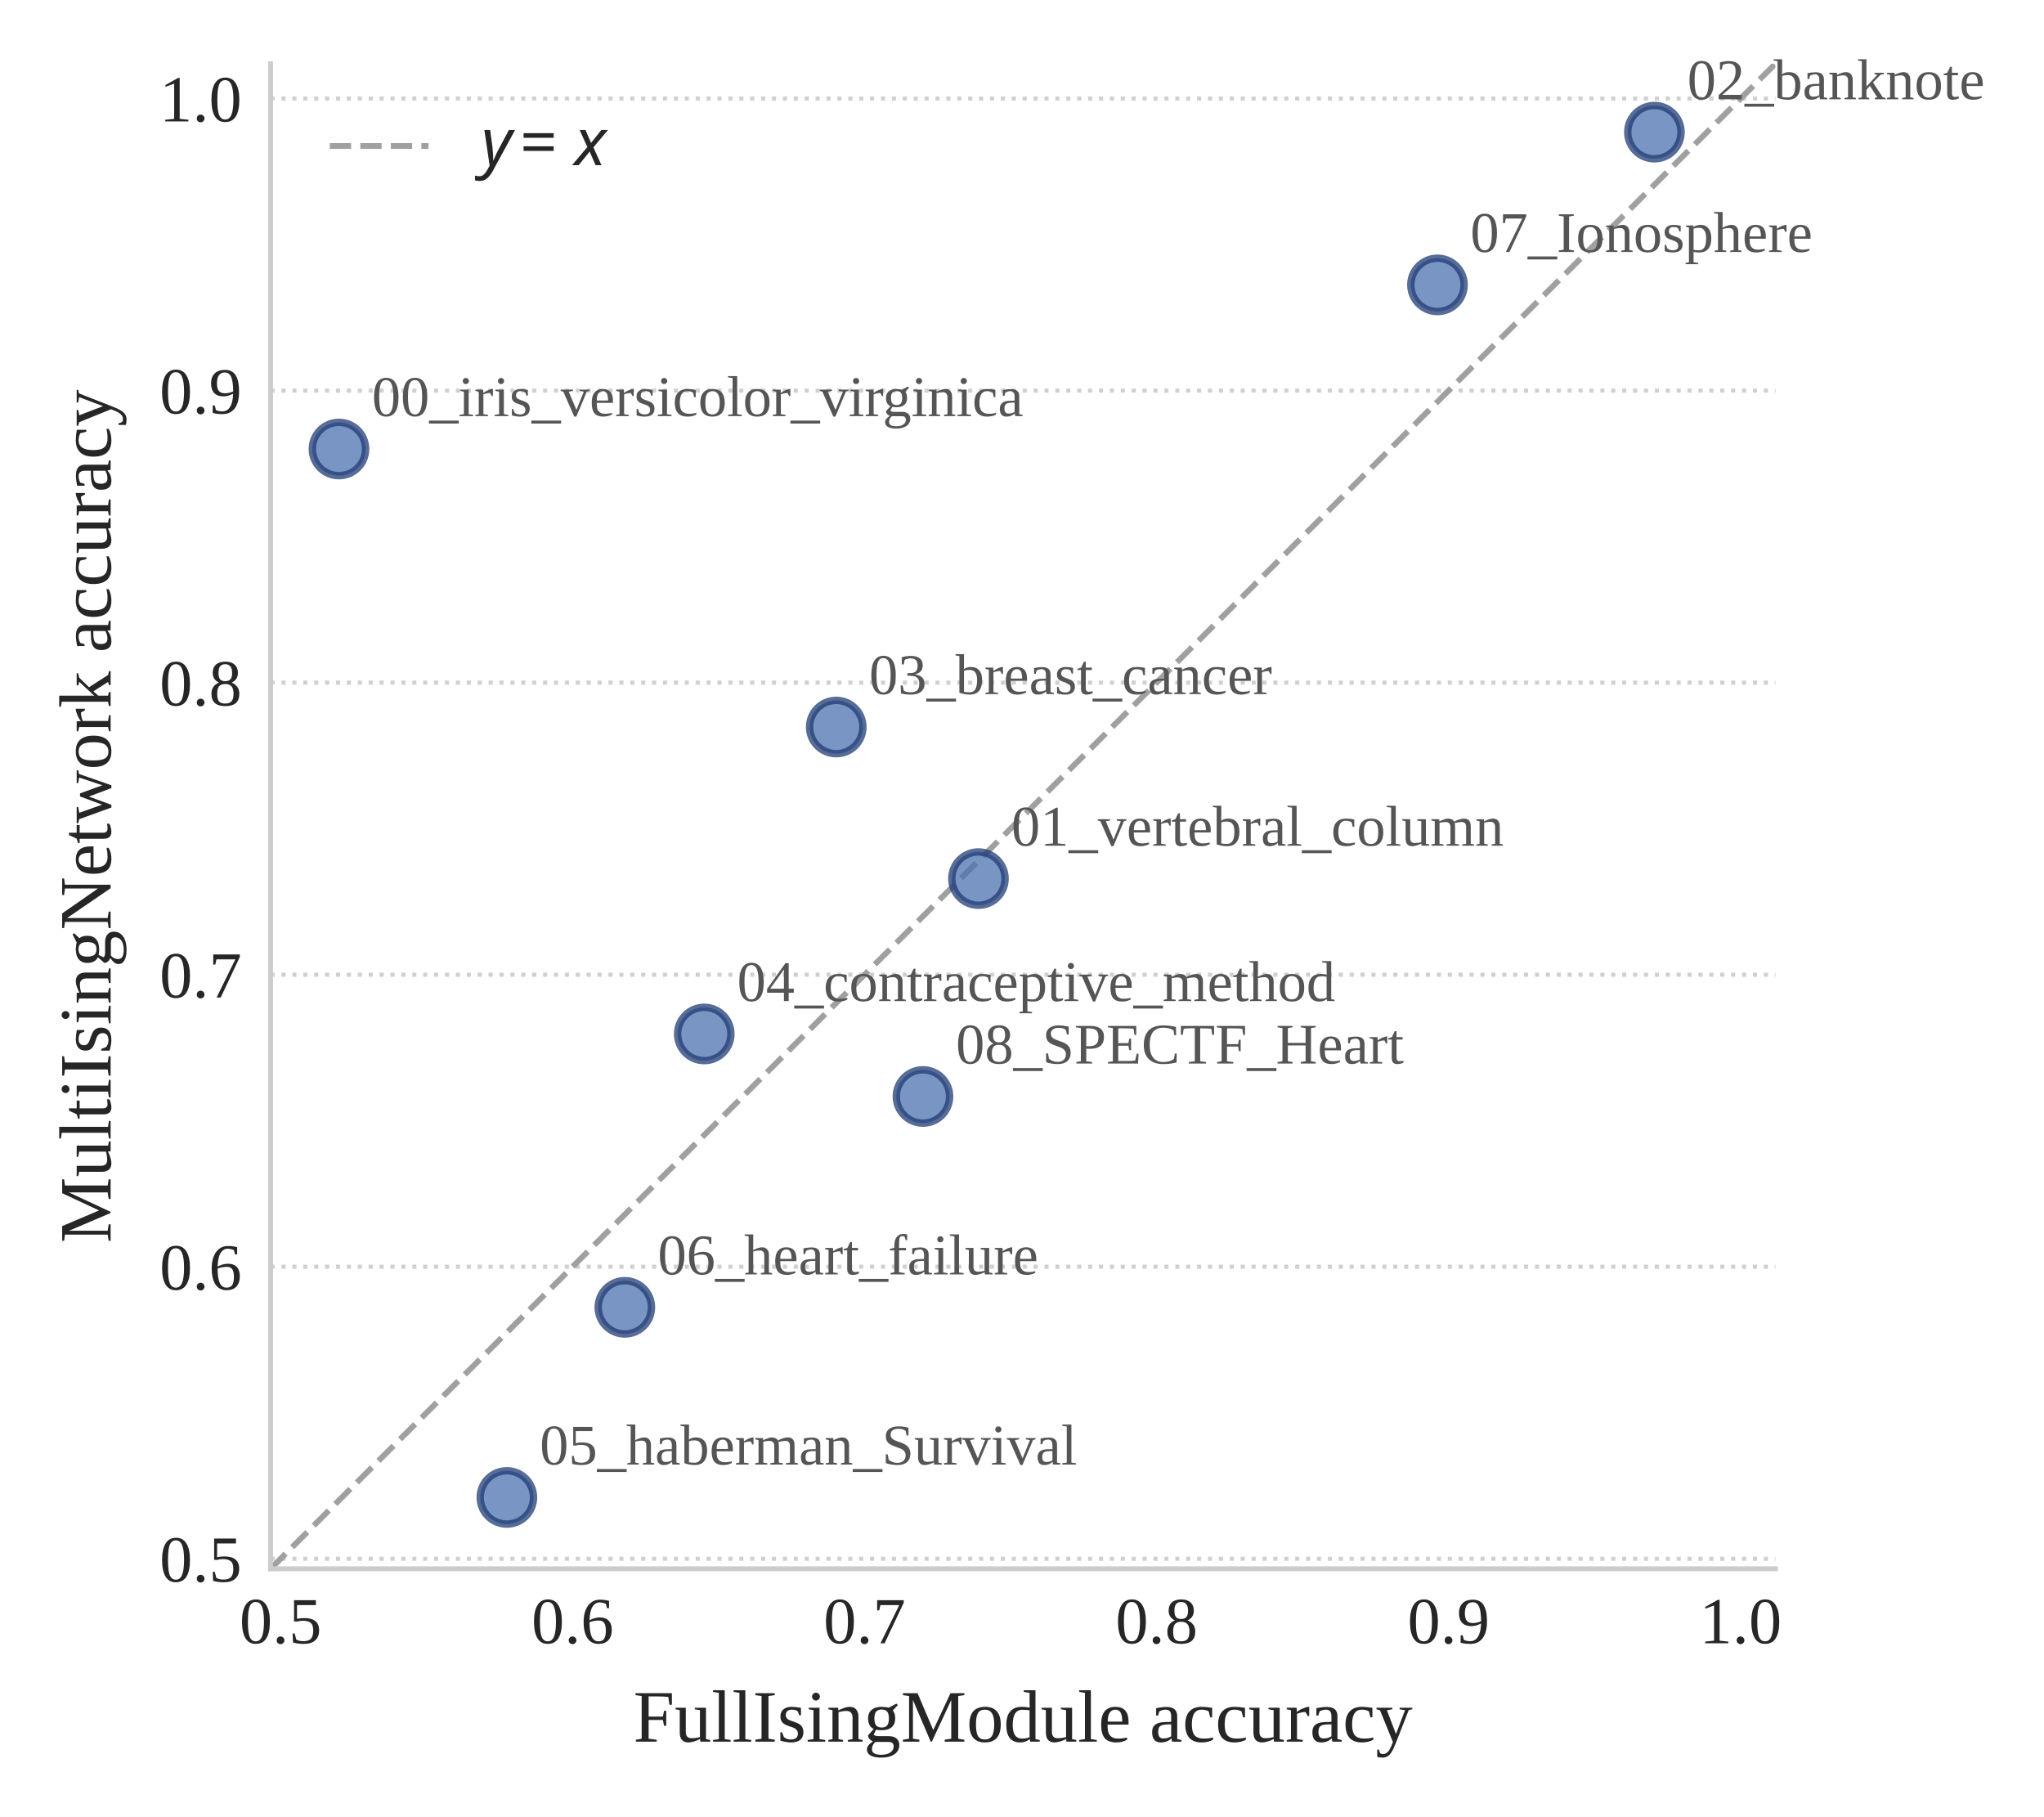
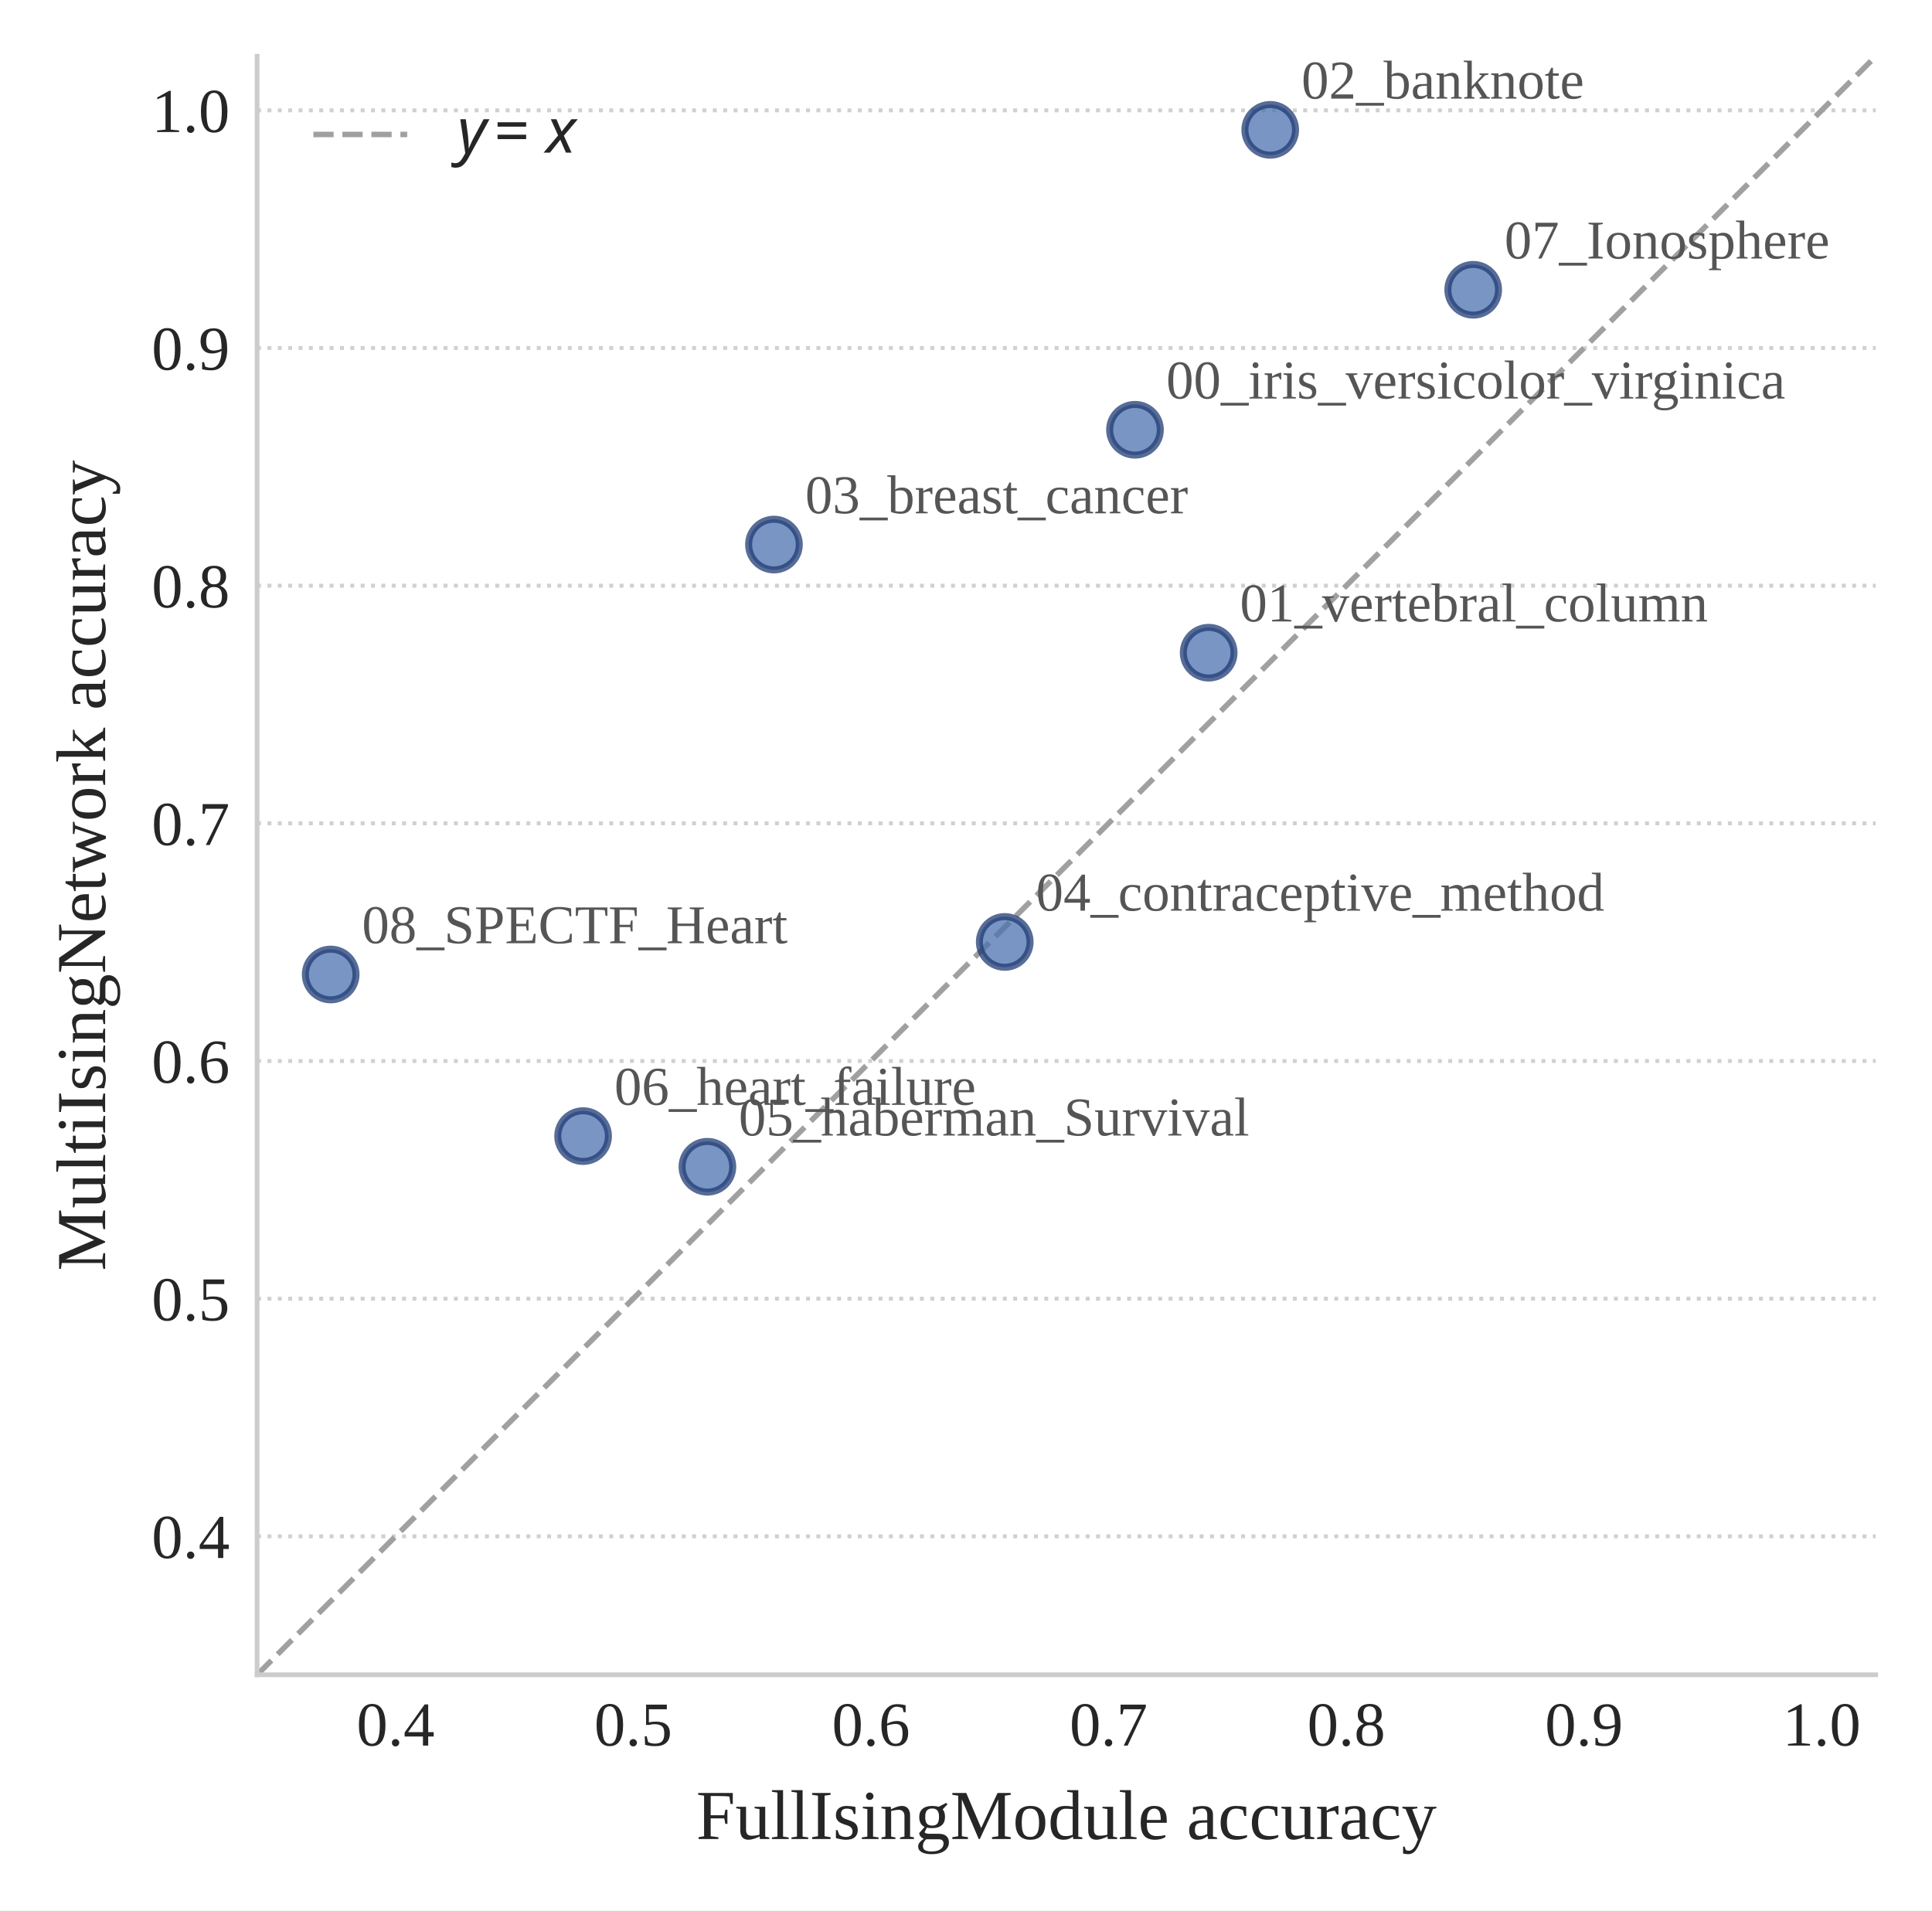
- <svg xmlns="http://www.w3.org/2000/svg" xmlns:xlink="http://www.w3.org/1999/xlink" width="248.474pt" height="220.831pt" viewBox="0 0 248.474 220.831" version="1.1">
+ <svg xmlns="http://www.w3.org/2000/svg" xmlns:xlink="http://www.w3.org/1999/xlink" width="247.151pt" height="244.418pt" viewBox="0 0 247.151 244.418" version="1.1">
  <defs>
    <style type="text/css">*{stroke-linejoin: round; stroke-linecap: butt}</style>
  </defs>
  <g id="figure_1">
    <g id="patch_1">
-       <path d="M 0 220.831  L 248.474 220.831  L 248.474 0  L 0 0  z " style="fill: #ffffff" />
+       <path d="M 0 244.418  L 247.151 244.418  L 247.151 0  L 0 0  z " style="fill: #ffffff" />
    </g>
    <g id="axes_1">
      <g id="patch_2">
-         <path d="M 32.891 190.673  L 215.819 190.673  L 215.819 7.746  L 32.891 7.746  z " style="fill: #ffffff" />
+         <path d="M 32.891 214.26  L 239.951 214.26  L 239.951 7.2  L 32.891 7.2  z " style="fill: #ffffff" />
      </g>
      <g id="matplotlib.axis_1">
        <g id="xtick_1">
          <g id="text_1">
-             <text style="font-size: 8px; font-family: 'Times New Roman', 'CMU Serif', 'DejaVu Serif', serif; text-anchor: middle; fill: #262626" x="34.107" y="199.728" transform="rotate(-0 34.10714 199.7281)">0.5</text>
+             <text style="font-size: 8px; font-family: 'Times New Roman', 'CMU Serif', 'DejaVu Serif', serif; text-anchor: middle; fill: #262626" x="50.604" y="223.315" transform="rotate(-0 50.60375 223.315)">0.4</text>
          </g>
        </g>
        <g id="xtick_2">
          <g id="text_2">
-             <text style="font-size: 8px; font-family: 'Times New Roman', 'CMU Serif', 'DejaVu Serif', serif; text-anchor: middle; fill: #262626" x="69.603" y="199.728" transform="rotate(-0 69.60289 199.7281)">0.6</text>
+             <text style="font-size: 8px; font-family: 'Times New Roman', 'CMU Serif', 'DejaVu Serif', serif; text-anchor: middle; fill: #262626" x="81.009" y="223.315" transform="rotate(-0 81.00859 223.315)">0.5</text>
          </g>
        </g>
        <g id="xtick_3">
          <g id="text_3">
-             <text style="font-size: 8px; font-family: 'Times New Roman', 'CMU Serif', 'DejaVu Serif', serif; text-anchor: middle; fill: #262626" x="105.099" y="199.728" transform="rotate(-0 105.0986 199.7281)">0.7</text>
+             <text style="font-size: 8px; font-family: 'Times New Roman', 'CMU Serif', 'DejaVu Serif', serif; text-anchor: middle; fill: #262626" x="111.413" y="223.315" transform="rotate(-0 111.4134 223.315)">0.6</text>
          </g>
        </g>
        <g id="xtick_4">
          <g id="text_4">
-             <text style="font-size: 8px; font-family: 'Times New Roman', 'CMU Serif', 'DejaVu Serif', serif; text-anchor: middle; fill: #262626" x="140.594" y="199.728" transform="rotate(-0 140.5944 199.7281)">0.8</text>
+             <text style="font-size: 8px; font-family: 'Times New Roman', 'CMU Serif', 'DejaVu Serif', serif; text-anchor: middle; fill: #262626" x="141.818" y="223.315" transform="rotate(-0 141.8183 223.315)">0.7</text>
          </g>
        </g>
        <g id="xtick_5">
          <g id="text_5">
-             <text style="font-size: 8px; font-family: 'Times New Roman', 'CMU Serif', 'DejaVu Serif', serif; text-anchor: middle; fill: #262626" x="176.09" y="199.728" transform="rotate(-0 176.0902 199.7281)">0.9</text>
+             <text style="font-size: 8px; font-family: 'Times New Roman', 'CMU Serif', 'DejaVu Serif', serif; text-anchor: middle; fill: #262626" x="172.223" y="223.315" transform="rotate(-0 172.2231 223.315)">0.8</text>
          </g>
        </g>
        <g id="xtick_6">
          <g id="text_6">
-             <text style="font-size: 8px; font-family: 'Times New Roman', 'CMU Serif', 'DejaVu Serif', serif; text-anchor: middle; fill: #262626" x="211.586" y="199.728" transform="rotate(-0 211.5859 199.7281)">1.0</text>
+             <text style="font-size: 8px; font-family: 'Times New Roman', 'CMU Serif', 'DejaVu Serif', serif; text-anchor: middle; fill: #262626" x="202.628" y="223.315" transform="rotate(-0 202.6279 223.315)">0.9</text>
          </g>
        </g>
-         <g id="text_7">
-           <text style="font-size: 9px; font-family: 'Times New Roman', 'CMU Serif', 'DejaVu Serif', serif; text-anchor: middle; fill: #262626" x="124.355" y="211.689" transform="rotate(-0 124.3551 211.6887)">FullIsingModule accuracy</text>
+         <g id="xtick_7">
+           <g id="text_7">
+             <text style="font-size: 8px; font-family: 'Times New Roman', 'CMU Serif', 'DejaVu Serif', serif; text-anchor: middle; fill: #262626" x="233.033" y="223.315" transform="rotate(-0 233.0328 223.315)">1.0</text>
+           </g>
+         </g>
+         <g id="text_8">
+           <text style="font-size: 9px; font-family: 'Times New Roman', 'CMU Serif', 'DejaVu Serif', serif; text-anchor: middle; fill: #262626" x="136.421" y="235.276" transform="rotate(-0 136.4214 235.2756)">FullIsingModule accuracy</text>
        </g>
      </g>
      <g id="matplotlib.axis_2">
        <g id="ytick_1">
          <g id="line2d_1">
-             <path d="M 32.891 189.457  L 215.819 189.457  " clip-path="url(#pb3ac41dd33)" style="fill: none; stroke-dasharray: 0.5,0.825; stroke-dashoffset: 0; stroke: #b0b0b0; stroke-opacity: 0.6; stroke-width: 0.5" />
+             <path d="M 32.891 196.548  L 239.951 196.548  " clip-path="url(#p36c91360ef)" style="fill: none; stroke-dasharray: 0.5,0.825; stroke-dashoffset: 0; stroke: #b0b0b0; stroke-opacity: 0.6; stroke-width: 0.5" />
          </g>
-           <g id="text_8">
-             <text style="font-size: 8px; font-family: 'Times New Roman', 'CMU Serif', 'DejaVu Serif', serif; text-anchor: end; fill: #262626" x="29.391" y="192.235" transform="rotate(-0 29.39141 192.2349)">0.5</text>
+           <g id="text_9">
+             <text style="font-size: 8px; font-family: 'Times New Roman', 'CMU Serif', 'DejaVu Serif', serif; text-anchor: end; fill: #262626" x="29.391" y="199.325" transform="rotate(-0 29.39141 199.3252)">0.4</text>
          </g>
        </g>
        <g id="ytick_2">
          <g id="line2d_2">
-             <path d="M 32.891 153.962  L 215.819 153.962  " clip-path="url(#pb3ac41dd33)" style="fill: none; stroke-dasharray: 0.5,0.825; stroke-dashoffset: 0; stroke: #b0b0b0; stroke-opacity: 0.6; stroke-width: 0.5" />
+             <path d="M 32.891 166.143  L 239.951 166.143  " clip-path="url(#p36c91360ef)" style="fill: none; stroke-dasharray: 0.5,0.825; stroke-dashoffset: 0; stroke: #b0b0b0; stroke-opacity: 0.6; stroke-width: 0.5" />
          </g>
-           <g id="text_9">
-             <text style="font-size: 8px; font-family: 'Times New Roman', 'CMU Serif', 'DejaVu Serif', serif; text-anchor: end; fill: #262626" x="29.391" y="156.739" transform="rotate(-0 29.39141 156.7391)">0.6</text>
+           <g id="text_10">
+             <text style="font-size: 8px; font-family: 'Times New Roman', 'CMU Serif', 'DejaVu Serif', serif; text-anchor: end; fill: #262626" x="29.391" y="168.92" transform="rotate(-0 29.39141 168.9203)">0.5</text>
          </g>
        </g>
        <g id="ytick_3">
          <g id="line2d_3">
-             <path d="M 32.891 118.466  L 215.819 118.466  " clip-path="url(#pb3ac41dd33)" style="fill: none; stroke-dasharray: 0.5,0.825; stroke-dashoffset: 0; stroke: #b0b0b0; stroke-opacity: 0.6; stroke-width: 0.5" />
+             <path d="M 32.891 135.738  L 239.951 135.738  " clip-path="url(#p36c91360ef)" style="fill: none; stroke-dasharray: 0.5,0.825; stroke-dashoffset: 0; stroke: #b0b0b0; stroke-opacity: 0.6; stroke-width: 0.5" />
          </g>
-           <g id="text_10">
-             <text style="font-size: 8px; font-family: 'Times New Roman', 'CMU Serif', 'DejaVu Serif', serif; text-anchor: end; fill: #262626" x="29.391" y="121.243" transform="rotate(-0 29.39141 121.2434)">0.7</text>
+           <g id="text_11">
+             <text style="font-size: 8px; font-family: 'Times New Roman', 'CMU Serif', 'DejaVu Serif', serif; text-anchor: end; fill: #262626" x="29.391" y="138.515" transform="rotate(-0 29.39141 138.5155)">0.6</text>
          </g>
        </g>
        <g id="ytick_4">
          <g id="line2d_4">
-             <path d="M 32.891 82.97  L 215.819 82.97  " clip-path="url(#pb3ac41dd33)" style="fill: none; stroke-dasharray: 0.5,0.825; stroke-dashoffset: 0; stroke: #b0b0b0; stroke-opacity: 0.6; stroke-width: 0.5" />
+             <path d="M 32.891 105.333  L 239.951 105.333  " clip-path="url(#p36c91360ef)" style="fill: none; stroke-dasharray: 0.5,0.825; stroke-dashoffset: 0; stroke: #b0b0b0; stroke-opacity: 0.6; stroke-width: 0.5" />
          </g>
-           <g id="text_11">
-             <text style="font-size: 8px; font-family: 'Times New Roman', 'CMU Serif', 'DejaVu Serif', serif; text-anchor: end; fill: #262626" x="29.391" y="85.748" transform="rotate(-0 29.39141 85.74762)">0.8</text>
+           <g id="text_12">
+             <text style="font-size: 8px; font-family: 'Times New Roman', 'CMU Serif', 'DejaVu Serif', serif; text-anchor: end; fill: #262626" x="29.391" y="108.111" transform="rotate(-0 29.39141 108.1106)">0.7</text>
          </g>
        </g>
        <g id="ytick_5">
          <g id="line2d_5">
-             <path d="M 32.891 47.474  L 215.819 47.474  " clip-path="url(#pb3ac41dd33)" style="fill: none; stroke-dasharray: 0.5,0.825; stroke-dashoffset: 0; stroke: #b0b0b0; stroke-opacity: 0.6; stroke-width: 0.5" />
+             <path d="M 32.891 74.928  L 239.951 74.928  " clip-path="url(#p36c91360ef)" style="fill: none; stroke-dasharray: 0.5,0.825; stroke-dashoffset: 0; stroke: #b0b0b0; stroke-opacity: 0.6; stroke-width: 0.5" />
          </g>
-           <g id="text_12">
-             <text style="font-size: 8px; font-family: 'Times New Roman', 'CMU Serif', 'DejaVu Serif', serif; text-anchor: end; fill: #262626" x="29.391" y="50.252" transform="rotate(-0 29.39141 50.25187)">0.9</text>
+           <g id="text_13">
+             <text style="font-size: 8px; font-family: 'Times New Roman', 'CMU Serif', 'DejaVu Serif', serif; text-anchor: end; fill: #262626" x="29.391" y="77.706" transform="rotate(-0 29.39141 77.7058)">0.8</text>
          </g>
        </g>
        <g id="ytick_6">
          <g id="line2d_6">
-             <path d="M 32.891 11.979  L 215.819 11.979  " clip-path="url(#pb3ac41dd33)" style="fill: none; stroke-dasharray: 0.5,0.825; stroke-dashoffset: 0; stroke: #b0b0b0; stroke-opacity: 0.6; stroke-width: 0.5" />
+             <path d="M 32.891 44.523  L 239.951 44.523  " clip-path="url(#p36c91360ef)" style="fill: none; stroke-dasharray: 0.5,0.825; stroke-dashoffset: 0; stroke: #b0b0b0; stroke-opacity: 0.6; stroke-width: 0.5" />
          </g>
-           <g id="text_13">
-             <text style="font-size: 8px; font-family: 'Times New Roman', 'CMU Serif', 'DejaVu Serif', serif; text-anchor: end; fill: #262626" x="29.391" y="14.756" transform="rotate(-0 29.39141 14.75611)">1.0</text>
+           <g id="text_14">
+             <text style="font-size: 8px; font-family: 'Times New Roman', 'CMU Serif', 'DejaVu Serif', serif; text-anchor: end; fill: #262626" x="29.391" y="47.301" transform="rotate(-0 29.39141 47.30096)">0.9</text>
          </g>
        </g>
-         <g id="text_14">
-           <text style="font-size: 9px; font-family: 'Times New Roman', 'CMU Serif', 'DejaVu Serif', serif; text-anchor: middle; fill: #262626" x="13.449" y="99.209" transform="rotate(-90 13.44937 99.20943)">MultiIsingNetwork accuracy</text>
+         <g id="ytick_7">
+           <g id="line2d_7">
+             <path d="M 32.891 14.119  L 239.951 14.119  " clip-path="url(#p36c91360ef)" style="fill: none; stroke-dasharray: 0.5,0.825; stroke-dashoffset: 0; stroke: #b0b0b0; stroke-opacity: 0.6; stroke-width: 0.5" />
+           </g>
+           <g id="text_15">
+             <text style="font-size: 8px; font-family: 'Times New Roman', 'CMU Serif', 'DejaVu Serif', serif; text-anchor: end; fill: #262626" x="29.391" y="16.896" transform="rotate(-0 29.39141 16.89612)">1.0</text>
+           </g>
+         </g>
+         <g id="text_16">
+           <text style="font-size: 9px; font-family: 'Times New Roman', 'CMU Serif', 'DejaVu Serif', serif; text-anchor: middle; fill: #262626" x="13.449" y="110.73" transform="rotate(-90 13.44937 110.73)">MultiIsingNetwork accuracy</text>
        </g>
      </g>
-       <g id="line2d_7">
-         <path d="M 32.891 190.673  L 215.819 7.746  " clip-path="url(#pb3ac41dd33)" style="fill: none; stroke-dasharray: 2.59,1.12; stroke-dashoffset: 0; stroke: #a0a0a0; stroke-width: 0.7" />
+       <g id="line2d_8">
+         <path d="M 32.891 214.26  L 239.951 7.2  " clip-path="url(#p36c91360ef)" style="fill: none; stroke-dasharray: 2.59,1.12; stroke-dashoffset: 0; stroke: #a0a0a0; stroke-width: 0.7" />
      </g>
      <g id="patch_3">
-         <path d="M 32.891 190.673  L 32.891 7.746  " style="fill: none; stroke: #cccccc; stroke-width: 0.6; stroke-linejoin: miter; stroke-linecap: square" />
+         <path d="M 32.891 214.26  L 32.891 7.2  " style="fill: none; stroke: #cccccc; stroke-width: 0.6; stroke-linejoin: miter; stroke-linecap: square" />
      </g>
      <g id="patch_4">
-         <path d="M 32.891 190.673  L 215.819 190.673  " style="fill: none; stroke: #cccccc; stroke-width: 0.6; stroke-linejoin: miter; stroke-linecap: square" />
+         <path d="M 32.891 214.26  L 239.951 214.26  " style="fill: none; stroke: #cccccc; stroke-width: 0.6; stroke-linejoin: miter; stroke-linecap: square" />
      </g>
      <g id="PathCollection_1">
        <defs>
-           <path id="mbbfab6aa42" d="M 0 3.24  C 0.859 3.24 1.684 2.899 2.291 2.291  C 2.899 1.684 3.24 0.859 3.24 0  C 3.24 -0.859 2.899 -1.684 2.291 -2.291  C 1.684 -2.899 0.859 -3.24 0 -3.24  C -0.859 -3.24 -1.684 -2.899 -2.291 -2.291  C -2.899 -1.684 -3.24 -0.859 -3.24 0  C -3.24 0.859 -2.899 1.684 -2.291 2.291  C -1.684 2.899 -0.859 3.24 0 3.24  z " style="stroke: #1f3b73; stroke-opacity: 0.75; stroke-width: 0.9" />
+           <path id="md78cf74b88" d="M 0 3.24  C 0.859 3.24 1.684 2.899 2.291 2.291  C 2.899 1.684 3.24 0.859 3.24 0  C 3.24 -0.859 2.899 -1.684 2.291 -2.291  C 1.684 -2.899 0.859 -3.24 0 -3.24  C -0.859 -3.24 -1.684 -2.899 -2.291 -2.291  C -2.899 -1.684 -3.24 -0.859 -3.24 0  C -3.24 0.859 -2.899 1.684 -2.291 2.291  C -1.684 2.899 -0.859 3.24 0 3.24  z " style="stroke: #1f3b73; stroke-opacity: 0.75; stroke-width: 0.9" />
        </defs>
-         <g clip-path="url(#pb3ac41dd33)">
-           <use xlink:href="#mbbfab6aa42" x="41.206" y="54.574" style="fill: #4c72b0; fill-opacity: 0.75; stroke: #1f3b73; stroke-opacity: 0.75; stroke-width: 0.9" />
-           <use xlink:href="#mbbfab6aa42" x="118.942" y="106.788" style="fill: #4c72b0; fill-opacity: 0.75; stroke: #1f3b73; stroke-opacity: 0.75; stroke-width: 0.9" />
-           <use xlink:href="#mbbfab6aa42" x="201.115" y="16.061" style="fill: #4c72b0; fill-opacity: 0.75; stroke: #1f3b73; stroke-opacity: 0.75; stroke-width: 0.9" />
-           <use xlink:href="#mbbfab6aa42" x="101.656" y="88.365" style="fill: #4c72b0; fill-opacity: 0.75; stroke: #1f3b73; stroke-opacity: 0.75; stroke-width: 0.9" />
-           <use xlink:href="#mbbfab6aa42" x="85.611" y="125.672" style="fill: #4c72b0; fill-opacity: 0.75; stroke: #1f3b73; stroke-opacity: 0.75; stroke-width: 0.9" />
-           <use xlink:href="#mbbfab6aa42" x="61.616" y="182.003" style="fill: #4c72b0; fill-opacity: 0.75; stroke: #1f3b73; stroke-opacity: 0.75; stroke-width: 0.9" />
-           <use xlink:href="#mbbfab6aa42" x="75.957" y="158.896" style="fill: #4c72b0; fill-opacity: 0.75; stroke: #1f3b73; stroke-opacity: 0.75; stroke-width: 0.9" />
-           <use xlink:href="#mbbfab6aa42" x="174.741" y="34.625" style="fill: #4c72b0; fill-opacity: 0.75; stroke: #1f3b73; stroke-opacity: 0.75; stroke-width: 0.9" />
-           <use xlink:href="#mbbfab6aa42" x="112.198" y="133.268" style="fill: #4c72b0; fill-opacity: 0.75; stroke: #1f3b73; stroke-opacity: 0.75; stroke-width: 0.9" />
+         <g clip-path="url(#p36c91360ef)">
+           <use xlink:href="#md78cf74b88" x="145.193" y="54.983" style="fill: #4c72b0; fill-opacity: 0.75; stroke: #1f3b73; stroke-opacity: 0.75; stroke-width: 0.9" />
+           <use xlink:href="#md78cf74b88" x="154.619" y="83.502" style="fill: #4c72b0; fill-opacity: 0.75; stroke: #1f3b73; stroke-opacity: 0.75; stroke-width: 0.9" />
+           <use xlink:href="#md78cf74b88" x="162.494" y="16.612" style="fill: #4c72b0; fill-opacity: 0.75; stroke: #1f3b73; stroke-opacity: 0.75; stroke-width: 0.9" />
+           <use xlink:href="#md78cf74b88" x="99.008" y="69.668" style="fill: #4c72b0; fill-opacity: 0.75; stroke: #1f3b73; stroke-opacity: 0.75; stroke-width: 0.9" />
+           <use xlink:href="#md78cf74b88" x="128.531" y="120.505" style="fill: #4c72b0; fill-opacity: 0.75; stroke: #1f3b73; stroke-opacity: 0.75; stroke-width: 0.9" />
+           <use xlink:href="#md78cf74b88" x="90.495" y="149.268" style="fill: #4c72b0; fill-opacity: 0.75; stroke: #1f3b73; stroke-opacity: 0.75; stroke-width: 0.9" />
+           <use xlink:href="#md78cf74b88" x="74.593" y="145.346" style="fill: #4c72b0; fill-opacity: 0.75; stroke: #1f3b73; stroke-opacity: 0.75; stroke-width: 0.9" />
+           <use xlink:href="#md78cf74b88" x="188.459" y="37.074" style="fill: #4c72b0; fill-opacity: 0.75; stroke: #1f3b73; stroke-opacity: 0.75; stroke-width: 0.9" />
+           <use xlink:href="#md78cf74b88" x="42.303" y="124.671" style="fill: #4c72b0; fill-opacity: 0.75; stroke: #1f3b73; stroke-opacity: 0.75; stroke-width: 0.9" />
        </g>
      </g>
-       <g id="text_15">
-         <text style="font-size: 7px; font-family: 'Times New Roman', 'CMU Serif', 'DejaVu Serif', serif; text-anchor: start; fill: #555555" x="45.206" y="50.574" transform="rotate(-0 45.20629 50.57352)">00_iris_versicolor_virginica</text>
-       </g>
-       <g id="text_16">
-         <text style="font-size: 7px; font-family: 'Times New Roman', 'CMU Serif', 'DejaVu Serif', serif; text-anchor: start; fill: #555555" x="122.942" y="102.788" transform="rotate(-0 122.942 102.7878)">01_vertebral_column</text>
-       </g>
      <g id="text_17">
-         <text style="font-size: 7px; font-family: 'Times New Roman', 'CMU Serif', 'DejaVu Serif', serif; text-anchor: start; fill: #555555" x="205.115" y="12.061" transform="rotate(-0 205.1147 12.06062)">02_banknote</text>
+         <text style="font-size: 7px; font-family: 'Times New Roman', 'CMU Serif', 'DejaVu Serif', serif; text-anchor: start; fill: #555555" x="149.193" y="50.983" transform="rotate(-0 149.1932 50.98273)">00_iris_versicolor_virginica</text>
      </g>
      <g id="text_18">
-         <text style="font-size: 7px; font-family: 'Times New Roman', 'CMU Serif', 'DejaVu Serif', serif; text-anchor: start; fill: #555555" x="105.656" y="84.365" transform="rotate(-0 105.6556 84.36548)">03_breast_cancer</text>
+         <text style="font-size: 7px; font-family: 'Times New Roman', 'CMU Serif', 'DejaVu Serif', serif; text-anchor: start; fill: #555555" x="158.619" y="79.502" transform="rotate(-0 158.6187 79.50247)">01_vertebral_column</text>
      </g>
      <g id="text_19">
-         <text style="font-size: 7px; font-family: 'Times New Roman', 'CMU Serif', 'DejaVu Serif', serif; text-anchor: start; fill: #555555" x="89.611" y="121.672" transform="rotate(-0 89.61148 121.6715)">04_contraceptive_method</text>
+         <text style="font-size: 7px; font-family: 'Times New Roman', 'CMU Serif', 'DejaVu Serif', serif; text-anchor: start; fill: #555555" x="166.494" y="12.612" transform="rotate(-0 166.4936 12.61182)">02_banknote</text>
      </g>
      <g id="text_20">
-         <text style="font-size: 7px; font-family: 'Times New Roman', 'CMU Serif', 'DejaVu Serif', serif; text-anchor: start; fill: #555555" x="65.616" y="178.003" transform="rotate(-0 65.61635 178.0033)">05_haberman_Survival</text>
+         <text style="font-size: 7px; font-family: 'Times New Roman', 'CMU Serif', 'DejaVu Serif', serif; text-anchor: start; fill: #555555" x="103.008" y="65.668" transform="rotate(-0 103.0083 65.66826)">03_breast_cancer</text>
      </g>
      <g id="text_21">
-         <text style="font-size: 7px; font-family: 'Times New Roman', 'CMU Serif', 'DejaVu Serif', serif; text-anchor: start; fill: #555555" x="79.957" y="154.896" transform="rotate(-0 79.95663 154.8955)">06_heart_failure</text>
+         <text style="font-size: 7px; font-family: 'Times New Roman', 'CMU Serif', 'DejaVu Serif', serif; text-anchor: start; fill: #555555" x="132.531" y="116.505" transform="rotate(-0 132.5314 116.5052)">04_contraceptive_method</text>
      </g>
      <g id="text_22">
-         <text style="font-size: 7px; font-family: 'Times New Roman', 'CMU Serif', 'DejaVu Serif', serif; text-anchor: start; fill: #555555" x="178.741" y="30.625" transform="rotate(-0 178.7413 30.6249)">07_Ionosphere</text>
+         <text style="font-size: 7px; font-family: 'Times New Roman', 'CMU Serif', 'DejaVu Serif', serif; text-anchor: start; fill: #555555" x="94.495" y="145.268" transform="rotate(-0 94.4949 145.2681)">05_haberman_Survival</text>
      </g>
      <g id="text_23">
-         <text style="font-size: 7px; font-family: 'Times New Roman', 'CMU Serif', 'DejaVu Serif', serif; text-anchor: start; fill: #555555" x="116.198" y="129.268" transform="rotate(-0 116.1978 129.2676)">08_SPECTF_Heart</text>
+         <text style="font-size: 7px; font-family: 'Times New Roman', 'CMU Serif', 'DejaVu Serif', serif; text-anchor: start; fill: #555555" x="78.593" y="141.346" transform="rotate(-0 78.59316 141.3459)">06_heart_failure</text>
+       </g>
+       <g id="text_24">
+         <text style="font-size: 7px; font-family: 'Times New Roman', 'CMU Serif', 'DejaVu Serif', serif; text-anchor: start; fill: #555555" x="192.459" y="33.074" transform="rotate(-0 192.4593 33.07428)">07_Ionosphere</text>
+       </g>
+       <g id="text_25">
+         <text style="font-size: 7px; font-family: 'Times New Roman', 'CMU Serif', 'DejaVu Serif', serif; text-anchor: start; fill: #555555" x="46.303" y="120.671" transform="rotate(-0 46.30322 120.6706)">08_SPECTF_Heart</text>
      </g>
      <g id="legend_1">
-         <g id="line2d_8">
-           <path d="M 40.091 17.746  L 46.091 17.746  L 52.091 17.746  " style="fill: none; stroke-dasharray: 2.59,1.12; stroke-dashoffset: 0; stroke: #a0a0a0; stroke-width: 0.7" />
+         <g id="line2d_9">
+           <path d="M 40.091 17.2  L 46.091 17.2  L 52.091 17.2  " style="fill: none; stroke-dasharray: 2.59,1.12; stroke-dashoffset: 0; stroke: #a0a0a0; stroke-width: 0.7" />
        </g>
-         <g id="text_24">
-           <g style="fill: #262626" transform="translate(58.49141 20.54574)">
+         <g id="text_26">
+           <g style="fill: #262626" transform="translate(58.49141 20)">
            <text>
              <tspan x="0" y="-0.469" style="font-style: italic; font-size: 8px; font-family: 'STIXGeneral'; fill: #262626">y</tspan>
              <tspan x="11.342" y="-0.469" style="font-style: italic; font-size: 8px; font-family: 'STIXGeneral'; fill: #262626">x</tspan>
              <tspan x="4.707" y="-0.469" style="font-size: 8px; font-family: 'STIXGeneral'; fill: #262626">=</tspan>
            </text>
          </g>
        </g>
      </g>
    </g>
  </g>
  <defs>
-     <clipPath id="pb3ac41dd33">
-       <rect x="32.891" y="7.746" width="182.927" height="182.927" />
+     <clipPath id="p36c91360ef">
+       <rect x="32.891" y="7.2" width="207.06" height="207.06" />
    </clipPath>
  </defs>
</svg>
